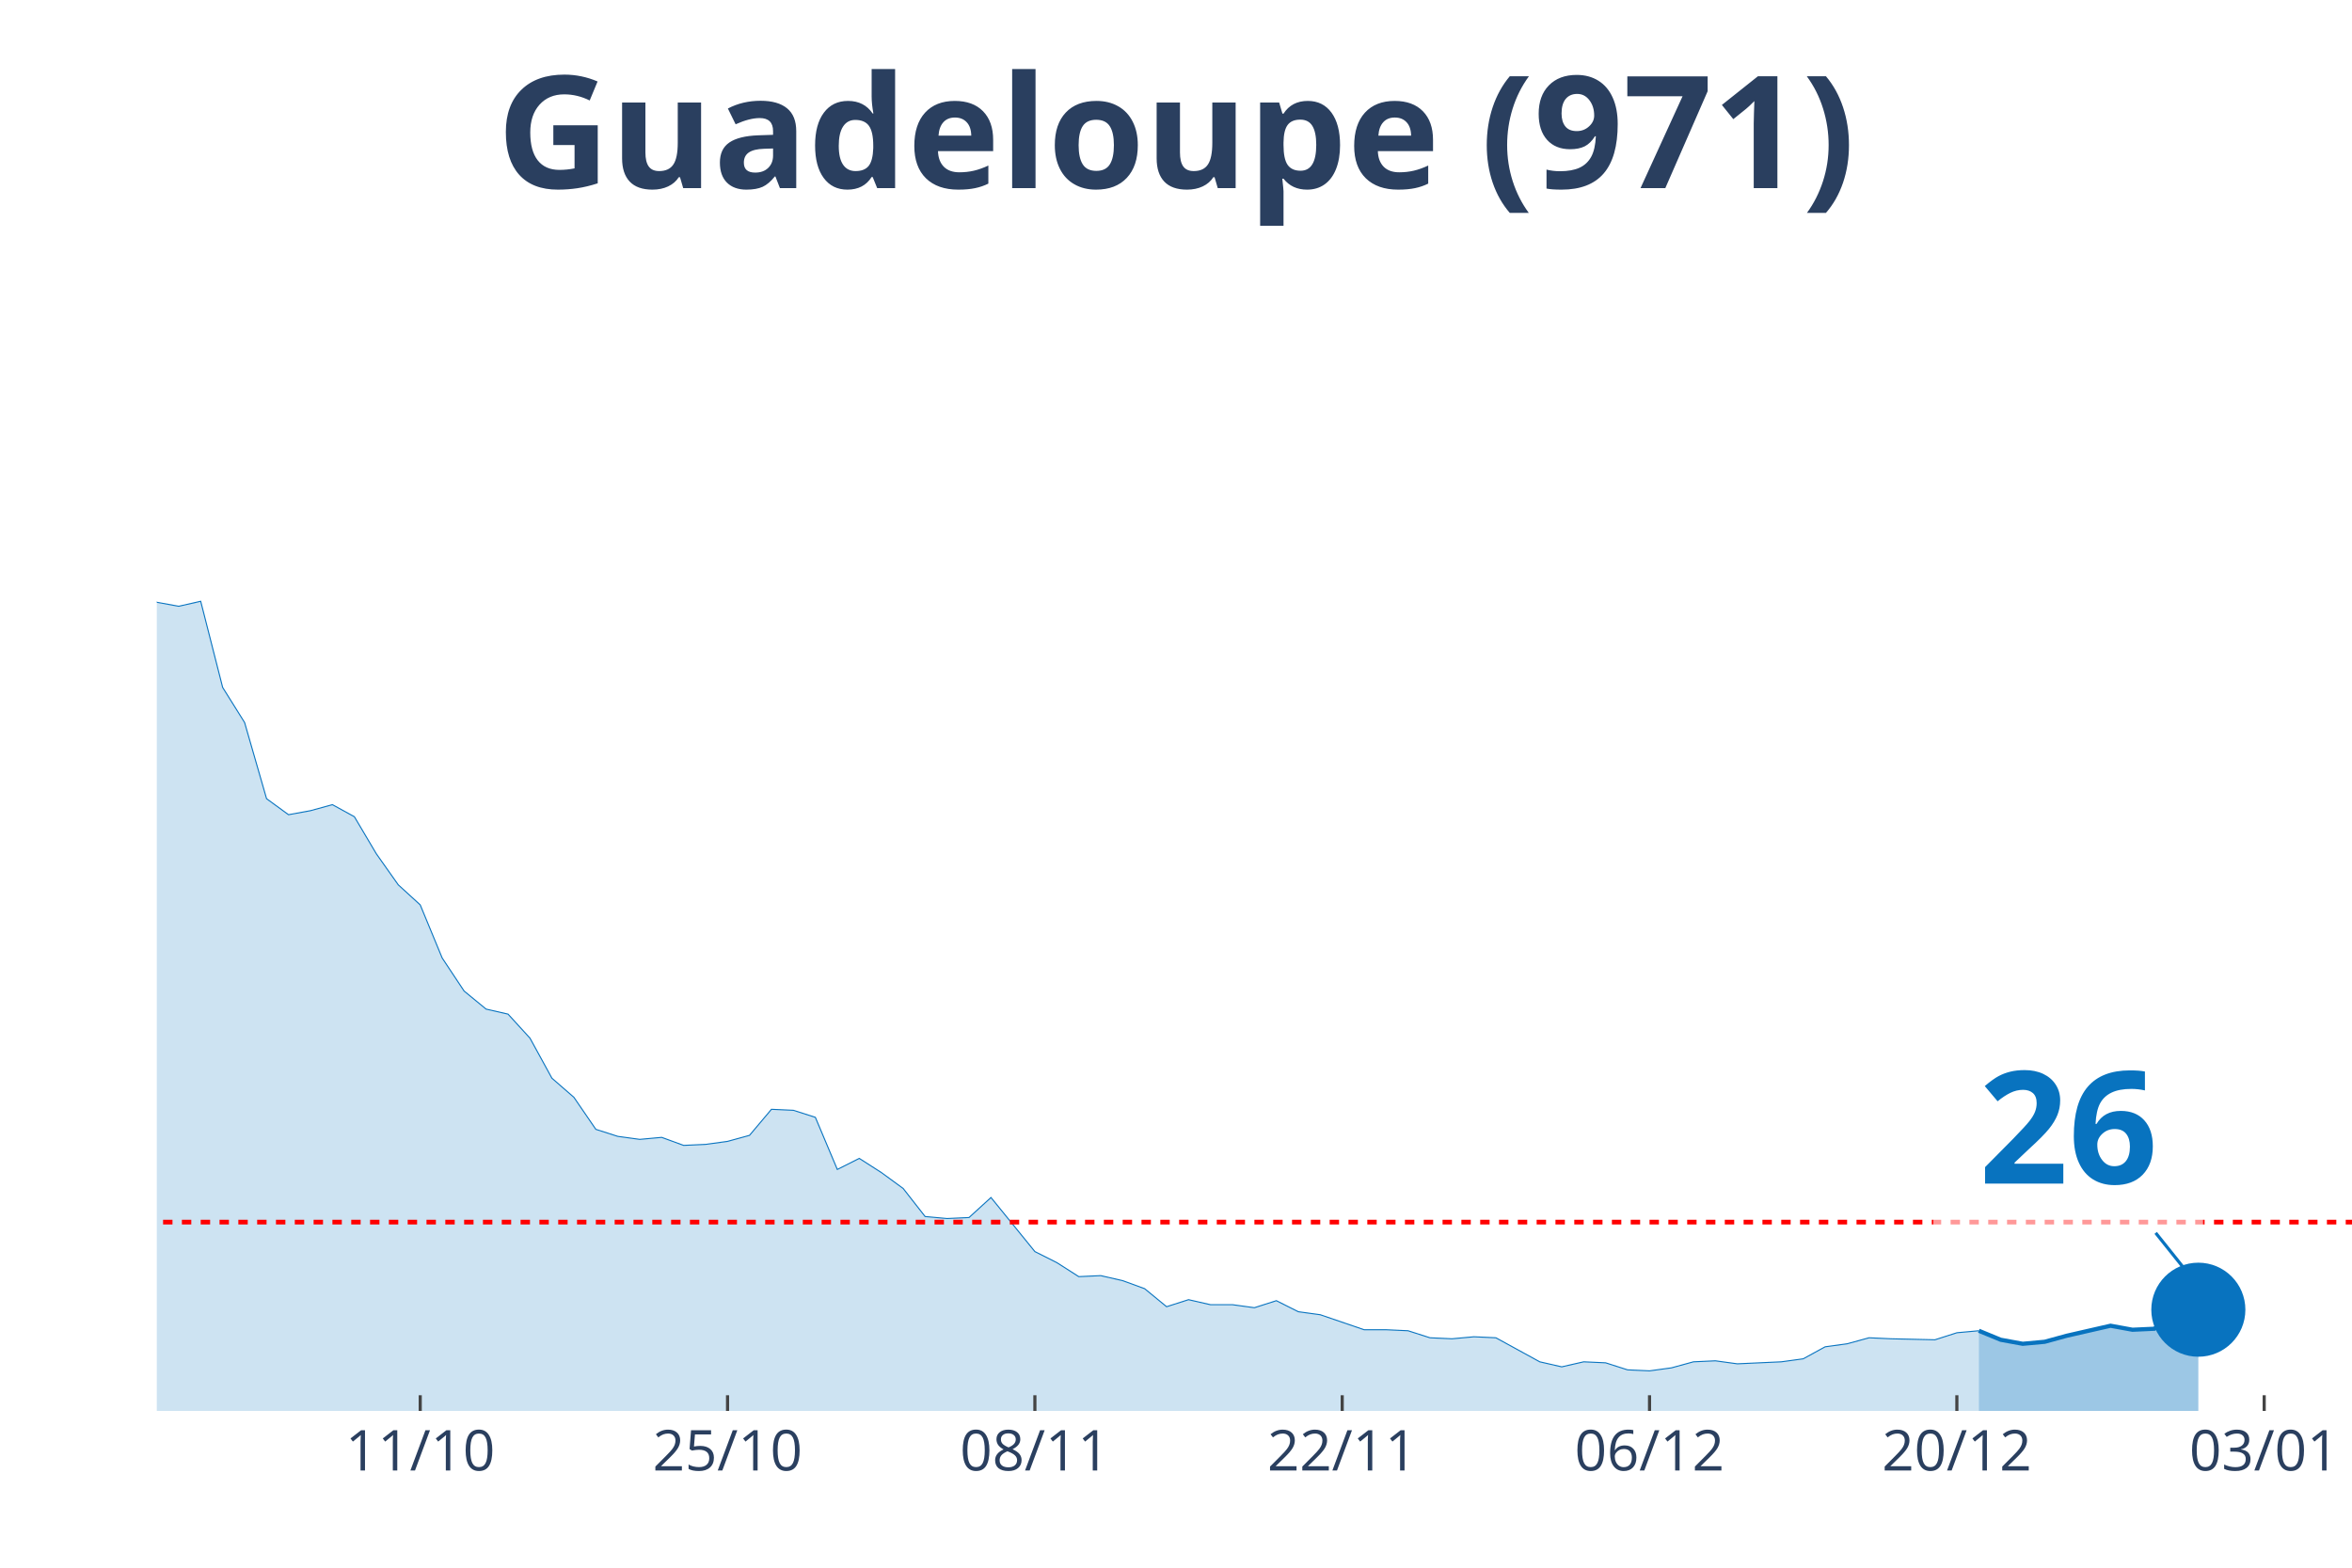
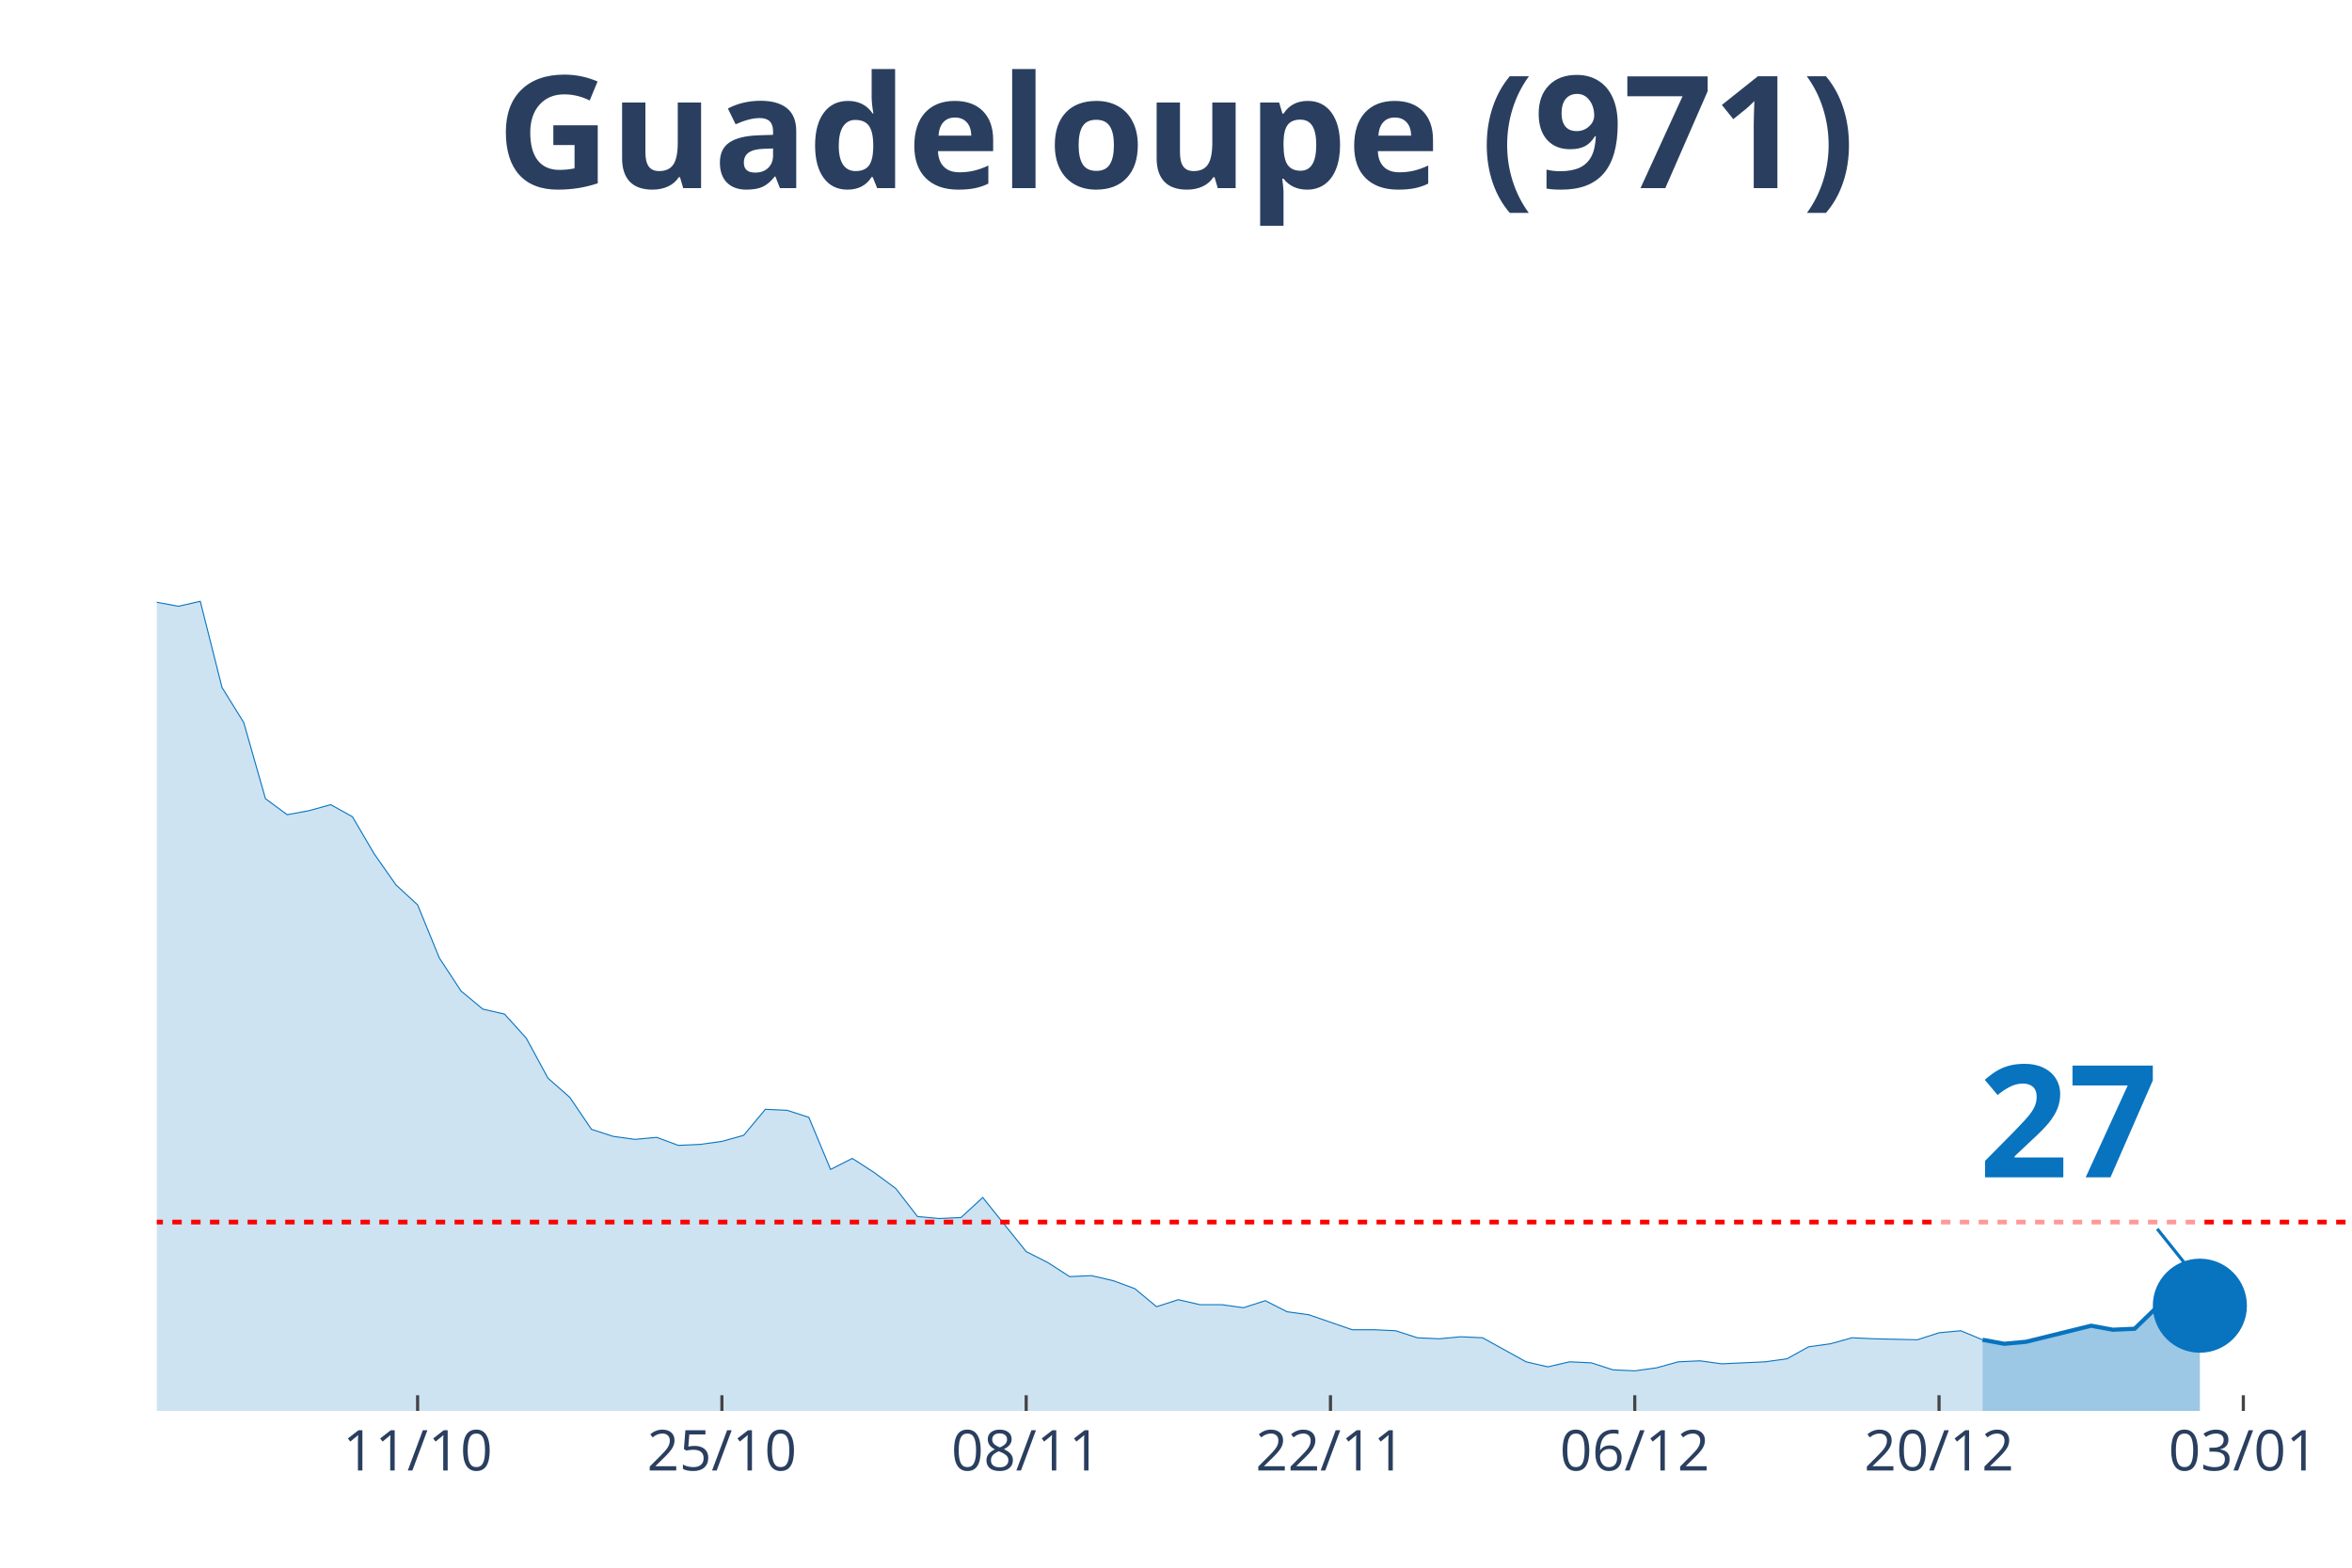
<svg xmlns="http://www.w3.org/2000/svg" class="main-svg" width="1125" height="750" style="" viewBox="0 0 750 500">
  <rect x="0" y="0" width="750" height="500" style="fill: rgb(0, 0, 0); fill-opacity: 0;" />
-   <defs id="defs-534612">
+   <defs id="defs-2173b0">
    <g class="clips">
-       <clipPath id="clip534612xyplot" class="plotclip">
+       <clipPath id="clip2173b0xyplot" class="plotclip">
        <rect width="700" height="380" />
      </clipPath>
-       <clipPath class="axesclip" id="clip534612x">
+       <clipPath class="axesclip" id="clip2173b0x">
        <rect x="50" y="0" width="700" height="500" />
      </clipPath>
-       <clipPath class="axesclip" id="clip534612y">
+       <clipPath class="axesclip" id="clip2173b0y">
        <rect x="0" y="70" width="750" height="380" />
      </clipPath>
-       <clipPath class="axesclip" id="clip534612xy">
+       <clipPath class="axesclip" id="clip2173b0xy">
        <rect x="50" y="70" width="700" height="380" />
      </clipPath>
    </g>
    <g class="gradients" />
  </defs>
  <g class="bglayer">
    <rect class="bg" x="50" y="70" width="700" height="380" style="fill: rgb(0, 0, 0); fill-opacity: 0; stroke-width: 0;" />
  </g>
  <g class="layer-below">
    <g class="imagelayer" />
    <g class="shapelayer" />
  </g>
  <g class="cartesianlayer">
    <g class="subplot xy">
      <g class="layer-subplot">
        <g class="shapelayer" />
        <g class="imagelayer" />
      </g>
      <g class="gridlayer">
        <g class="x">
-           <path class="xgrid crisp" transform="translate(134,0)" d="M0,70v380" style="stroke: rgb(255, 255, 255); stroke-opacity: 1; stroke-width: 1px;" />
-           <path class="xgrid crisp" transform="translate(232,0)" d="M0,70v380" style="stroke: rgb(255, 255, 255); stroke-opacity: 1; stroke-width: 1px;" />
-           <path class="xgrid crisp" transform="translate(330,0)" d="M0,70v380" style="stroke: rgb(255, 255, 255); stroke-opacity: 1; stroke-width: 1px;" />
-           <path class="xgrid crisp" transform="translate(428,0)" d="M0,70v380" style="stroke: rgb(255, 255, 255); stroke-opacity: 1; stroke-width: 1px;" />
-           <path class="xgrid crisp" transform="translate(526,0)" d="M0,70v380" style="stroke: rgb(255, 255, 255); stroke-opacity: 1; stroke-width: 1px;" />
-           <path class="xgrid crisp" transform="translate(624,0)" d="M0,70v380" style="stroke: rgb(255, 255, 255); stroke-opacity: 1; stroke-width: 1px;" />
-           <path class="xgrid crisp" transform="translate(722,0)" d="M0,70v380" style="stroke: rgb(255, 255, 255); stroke-opacity: 1; stroke-width: 1px;" />
+           <path class="xgrid crisp" transform="translate(133.17,0)" d="M0,70v380" style="stroke: rgb(255, 255, 255); stroke-opacity: 1; stroke-width: 1px;" />
+           <path class="xgrid crisp" transform="translate(230.2,0)" d="M0,70v380" style="stroke: rgb(255, 255, 255); stroke-opacity: 1; stroke-width: 1px;" />
+           <path class="xgrid crisp" transform="translate(327.23,0)" d="M0,70v380" style="stroke: rgb(255, 255, 255); stroke-opacity: 1; stroke-width: 1px;" />
+           <path class="xgrid crisp" transform="translate(424.26,0)" d="M0,70v380" style="stroke: rgb(255, 255, 255); stroke-opacity: 1; stroke-width: 1px;" />
+           <path class="xgrid crisp" transform="translate(521.29,0)" d="M0,70v380" style="stroke: rgb(255, 255, 255); stroke-opacity: 1; stroke-width: 1px;" />
+           <path class="xgrid crisp" transform="translate(618.32,0)" d="M0,70v380" style="stroke: rgb(255, 255, 255); stroke-opacity: 1; stroke-width: 1px;" />
+           <path class="xgrid crisp" transform="translate(715.35,0)" d="M0,70v380" style="stroke: rgb(255, 255, 255); stroke-opacity: 1; stroke-width: 1px;" />
        </g>
        <g class="y" />
      </g>
      <g class="zerolinelayer" />
      <path class="xlines-below" />
      <path class="ylines-below" />
      <g class="overlines-below" />
      <g class="xaxislayer-below" />
      <g class="yaxislayer-below" />
      <g class="overaxes-below" />
-       <g class="plot" transform="translate(50, 70)" clip-path="url('#clip534612xyplot')">
+       <g class="plot" transform="translate(50, 70)" clip-path="url('#clip2173b0xyplot')">
        <g class="scatterlayer mlayer">
-           <g class="trace scatter trace82e07c" style="stroke-miterlimit: 2;">
+           <g class="trace scatter trace4d56ee" style="stroke-miterlimit: 2;">
            <g class="fills">
              <g>
-                 <path class="js-fill" d="M581,380L-952,380L-952,380L-742,378.08L-735,378.08L-651,377.44L-644,378.08L-476,375.53L-469,367.22L-455,360.5L-448,361.46L-420,366.9L-413,372.33L-399,366.9L-392,365.94L-371,359.87L-364,349L-336,324.07L-329,322.79L-308,279.33L-301,272.94L-280,273.25L-273,249.29L-252,183.77L-245,177.38L-231,170.98L-224,146.06L-217,138.39L-210,120.17L-203,115.37L-196,98.76L-182,99.07L-175,108.02L-168,90.13L-161,93.64L-154,77.98L-147,84.69L-140,75.42L-133,71.91L-126,55.29L-119,52.41L-112,34.84L-105,26.85L-98,15.02L-91,22.05L-84,17.58L-77,3.2L-70,0L-63,19.81L-56,31.32L-49,32.6L-42,31.64L-35,38.03L-21,91.08L-14,95.24L0,122.09L7,123.36L14,121.77L21,149.25L28,160.44L35,184.73L42,189.84L49,188.56L56,186.64L63,190.48L70,202.3L77,212.21L84,218.6L91,235.54L98,246.09L105,251.84L112,253.44L119,261.11L126,273.89L133,279.97L140,290.19L147,292.43L154,293.39L161,292.75L168,295.31L175,294.99L182,294.03L189,292.11L196,283.8L203,284.12L210,286.36L217,302.98L224,299.46L231,303.94L238,309.05L245,318L252,318.64L259,318.32L266,311.93L273,320.56L280,329.18L287,332.7L294,337.17L301,336.85L308,338.45L315,341.01L322,346.76L329,344.52L336,346.12L343,346.12L350,347.08L357,344.84L364,348.36L371,349.32L385,354.11L392,354.11L399,354.43L406,356.67L413,356.99L420,356.35L427,356.67L434,360.5L441,364.34L448,365.94L455,364.34L462,364.66L469,366.9L476,367.22L483,366.26L490,364.34L497,364.02L504,364.98L518,364.34L525,363.38L532,359.55L539,358.59L546,356.67L553,356.99L567,357.31L574,355.07L581,354.43" style="fill: rgb(8, 115, 191); fill-opacity: 0.2; stroke-width: 0;" />
+                 <path class="js-fill" d="M582.18,380L-942.57,380L-942.57,380L-741.58,378.4L-734.65,378.08L-471.29,375.53L-464.36,367.22L-450.5,360.5L-443.56,361.46L-415.84,366.9L-408.91,372.33L-395.05,366.9L-388.12,365.94L-367.33,359.87L-360.4,349L-332.67,324.07L-325.74,322.79L-304.95,279.33L-298.02,272.94L-277.23,273.25L-270.3,249.29L-249.5,183.77L-242.57,177.38L-228.71,170.98L-221.78,146.06L-214.85,138.39L-207.92,120.17L-200.99,115.37L-194.06,98.76L-180.2,99.07L-173.27,108.02L-166.34,90.13L-159.41,93.64L-152.48,77.98L-145.54,84.69L-138.61,75.42L-131.68,71.91L-124.75,55.29L-117.82,52.41L-110.89,34.84L-103.96,26.85L-97.03,15.02L-90.1,22.05L-83.17,17.58L-76.24,3.2L-69.31,0L-62.38,19.81L-55.45,31.32L-48.51,32.6L-41.58,31.64L-34.65,38.03L-20.79,91.08L-13.86,95.24L0,122.09L6.93,123.36L13.86,121.77L20.79,149.25L27.72,160.44L34.65,184.73L41.58,189.84L48.51,188.56L55.45,186.64L62.38,190.48L69.31,202.3L76.24,212.21L83.17,218.6L90.1,235.54L97.03,246.09L103.96,251.84L110.89,253.44L117.82,261.11L124.75,273.89L131.68,279.97L138.61,290.19L145.54,292.43L152.48,293.39L159.41,292.75L166.34,295.31L173.27,294.99L180.2,294.03L187.13,292.11L194.06,283.8L200.99,284.12L207.92,286.36L214.85,302.98L221.78,299.46L228.71,303.94L235.64,309.05L242.57,318L249.5,318.64L256.44,318.32L263.37,311.93L270.3,320.56L277.23,329.18L284.16,332.7L291.09,337.17L298.02,336.85L304.95,338.45L311.88,341.01L318.81,346.76L325.74,344.52L332.67,346.12L339.6,346.12L346.53,347.08L353.47,344.84L360.4,348.36L367.33,349.32L381.19,354.11L388.12,354.11L395.05,354.43L401.98,356.67L408.91,356.99L415.84,356.35L422.77,356.67L429.7,360.5L436.63,364.34L443.56,365.94L450.5,364.34L457.43,364.66L464.36,366.9L471.29,367.22L478.22,366.26L485.15,364.34L492.08,364.02L499.01,364.98L512.87,364.34L519.8,363.38L526.73,359.55L533.66,358.59L540.59,356.67L547.52,356.99L561.39,357.31L568.32,355.07L575.25,354.43L582.18,357.31" style="fill: rgb(8, 115, 191); fill-opacity: 0.2; stroke-width: 0;" />
              </g>
            </g>
            <g class="errorbars" />
            <g class="lines">
-               <path class="js-line" d="M-952,380L-742,378.08L-735,378.08L-651,377.44L-644,378.08L-476,375.53L-469,367.22L-455,360.5L-448,361.46L-420,366.9L-413,372.33L-399,366.9L-392,365.94L-371,359.87L-364,349L-336,324.07L-329,322.79L-308,279.33L-301,272.94L-280,273.25L-273,249.29L-252,183.77L-245,177.38L-231,170.98L-224,146.06L-217,138.39L-210,120.17L-203,115.37L-196,98.76L-182,99.07L-175,108.02L-168,90.13L-161,93.64L-154,77.98L-147,84.69L-140,75.42L-133,71.91L-126,55.29L-119,52.41L-112,34.84L-105,26.85L-98,15.02L-91,22.05L-84,17.58L-77,3.2L-70,0L-63,19.81L-56,31.32L-49,32.6L-42,31.64L-35,38.03L-21,91.08L-14,95.24L0,122.09L7,123.36L14,121.77L21,149.25L28,160.44L35,184.73L42,189.84L49,188.56L56,186.64L63,190.48L70,202.3L77,212.21L84,218.6L91,235.54L98,246.09L105,251.84L112,253.44L119,261.11L126,273.89L133,279.97L140,290.19L147,292.43L154,293.39L161,292.75L168,295.31L175,294.99L182,294.03L189,292.11L196,283.8L203,284.12L210,286.36L217,302.98L224,299.46L231,303.94L238,309.05L245,318L252,318.64L259,318.32L266,311.93L273,320.56L280,329.18L287,332.7L294,337.17L301,336.85L308,338.45L315,341.01L322,346.76L329,344.52L336,346.12L343,346.12L350,347.08L357,344.84L364,348.36L371,349.32L385,354.11L392,354.11L399,354.43L406,356.67L413,356.99L420,356.35L427,356.67L434,360.5L441,364.34L448,365.94L455,364.34L462,364.66L469,366.9L476,367.22L483,366.26L490,364.34L497,364.02L504,364.98L518,364.34L525,363.38L532,359.55L539,358.59L546,356.67L553,356.99L567,357.31L574,355.07L581,354.43" style="vector-effect: non-scaling-stroke; fill: none; stroke: rgb(8, 115, 191); stroke-opacity: 1; stroke-width: 0.5px; opacity: 1;" />
+               <path class="js-line" d="M-942.57,380L-741.58,378.4L-734.65,378.08L-471.29,375.53L-464.36,367.22L-450.5,360.5L-443.56,361.46L-415.84,366.9L-408.91,372.33L-395.05,366.9L-388.12,365.94L-367.33,359.87L-360.4,349L-332.67,324.07L-325.74,322.79L-304.95,279.33L-298.02,272.94L-277.23,273.25L-270.3,249.29L-249.5,183.77L-242.57,177.38L-228.71,170.98L-221.78,146.06L-214.85,138.39L-207.92,120.17L-200.99,115.37L-194.06,98.76L-180.2,99.07L-173.27,108.02L-166.34,90.13L-159.41,93.64L-152.48,77.98L-145.54,84.69L-138.61,75.42L-131.68,71.91L-124.75,55.29L-117.82,52.41L-110.89,34.84L-103.96,26.85L-97.03,15.02L-90.1,22.05L-83.17,17.58L-76.24,3.2L-69.31,0L-62.38,19.81L-55.45,31.32L-48.51,32.6L-41.58,31.64L-34.65,38.03L-20.79,91.08L-13.86,95.24L0,122.09L6.93,123.36L13.86,121.77L20.79,149.25L27.72,160.44L34.65,184.73L41.58,189.84L48.51,188.56L55.45,186.64L62.38,190.48L69.31,202.3L76.24,212.21L83.17,218.6L90.1,235.54L97.03,246.09L103.96,251.84L110.89,253.44L117.82,261.11L124.75,273.89L131.68,279.97L138.61,290.19L145.54,292.43L152.48,293.39L159.41,292.75L166.34,295.31L173.27,294.99L180.2,294.03L187.13,292.11L194.06,283.8L200.99,284.12L207.92,286.36L214.85,302.98L221.78,299.46L228.71,303.94L235.64,309.05L242.57,318L249.5,318.64L256.44,318.32L263.37,311.93L270.3,320.56L277.23,329.18L284.16,332.7L291.09,337.17L298.02,336.85L304.95,338.45L311.88,341.01L318.81,346.76L325.74,344.52L332.67,346.12L339.6,346.12L346.53,347.08L353.47,344.84L360.4,348.36L367.33,349.32L381.19,354.11L388.12,354.11L395.05,354.43L401.98,356.67L408.91,356.99L415.84,356.35L422.77,356.67L429.7,360.5L436.63,364.34L443.56,365.94L450.5,364.34L457.43,364.66L464.36,366.9L471.29,367.22L478.22,366.26L485.15,364.34L492.08,364.02L499.01,364.98L512.87,364.34L519.8,363.38L526.73,359.55L533.66,358.59L540.59,356.67L547.52,356.99L561.39,357.31L568.32,355.07L575.25,354.43L582.18,357.31" style="vector-effect: non-scaling-stroke; fill: none; stroke: rgb(8, 115, 191); stroke-opacity: 1; stroke-width: 0.5px; opacity: 1;" />
            </g>
            <g class="points" />
            <g class="text" />
          </g>
-           <g class="trace scatter traceae4c65" style="stroke-miterlimit: 2;">
+           <g class="trace scatter trace72778f" style="stroke-miterlimit: 2;">
            <g class="fills">
              <g>
-                 <path class="js-fill" d="M651,380L581,380L581,354.43L588,357.31L595,358.59L602,357.95L609,356.03L623,352.83L630,354.11L637,353.79L644,347.08L651,347.72" style="fill: rgb(8, 115, 191); fill-opacity: 0.4; stroke-width: 0;" />
+                 <path class="js-fill" d="M651.49,380L582.18,380L582.18,357.31L589.11,358.59L596.04,357.95L616.83,352.83L623.76,354.11L630.69,353.79L637.62,347.08L644.55,347.72L651.49,346.44" style="fill: rgb(8, 115, 191); fill-opacity: 0.4; stroke-width: 0;" />
              </g>
            </g>
            <g class="errorbars" />
            <g class="lines">
-               <path class="js-line" d="M581,354.43L588,357.31L595,358.59L602,357.95L609,356.03L623,352.83L630,354.11L637,353.79L644,347.08L651,347.72" style="vector-effect: non-scaling-stroke; fill: none; stroke: rgb(8, 115, 191); stroke-opacity: 1; stroke-width: 2px; opacity: 1;" />
+               <path class="js-line" d="M582.18,357.31L589.11,358.59L596.04,357.95L616.83,352.83L623.76,354.11L630.69,353.79L637.62,347.08L644.55,347.72L651.49,346.44" style="vector-effect: non-scaling-stroke; fill: none; stroke: rgb(8, 115, 191); stroke-opacity: 1; stroke-width: 2px; opacity: 1;" />
            </g>
            <g class="points" />
            <g class="text" />
          </g>
-           <g class="trace scatter tracef965a8" style="stroke-miterlimit: 2; opacity: 1;">
+           <g class="trace scatter trace6f3288" style="stroke-miterlimit: 2; opacity: 1;">
            <g class="fills" />
            <g class="errorbars" />
            <g class="lines" />
            <g class="points">
-               <path class="point" transform="translate(651,347.72)" d="M15,0A15,15 0 1,1 0,-15A15,15 0 0,1 15,0Z" style="opacity: 1; stroke-width: 0px; fill: rgb(8, 115, 191); fill-opacity: 1;" />
+               <path class="point" transform="translate(651.49,346.44)" d="M15,0A15,15 0 1,1 0,-15A15,15 0 0,1 15,0Z" style="opacity: 1; stroke-width: 0px; fill: rgb(8, 115, 191); fill-opacity: 1;" />
            </g>
            <g class="text" />
          </g>
        </g>
      </g>
      <g class="overplot" />
      <path class="xlines-above crisp" style="fill: none; stroke-width: 1px; stroke: rgb(0, 0, 0); stroke-opacity: 0;" d="" />
      <path class="ylines-above crisp" style="fill: none;" d="M0,0" />
      <g class="overlines-above" />
      <g class="xaxislayer-above">
-         <path class="xtick ticks crisp" d="M0,450v-5" transform="translate(134,0)" style="stroke: rgb(68, 68, 68); stroke-opacity: 1; stroke-width: 1px;" />
-         <path class="xtick ticks crisp" d="M0,450v-5" transform="translate(232,0)" style="stroke: rgb(68, 68, 68); stroke-opacity: 1; stroke-width: 1px;" />
-         <path class="xtick ticks crisp" d="M0,450v-5" transform="translate(330,0)" style="stroke: rgb(68, 68, 68); stroke-opacity: 1; stroke-width: 1px;" />
-         <path class="xtick ticks crisp" d="M0,450v-5" transform="translate(428,0)" style="stroke: rgb(68, 68, 68); stroke-opacity: 1; stroke-width: 1px;" />
-         <path class="xtick ticks crisp" d="M0,450v-5" transform="translate(526,0)" style="stroke: rgb(68, 68, 68); stroke-opacity: 1; stroke-width: 1px;" />
-         <path class="xtick ticks crisp" d="M0,450v-5" transform="translate(624,0)" style="stroke: rgb(68, 68, 68); stroke-opacity: 1; stroke-width: 1px;" />
-         <path class="xtick ticks crisp" d="M0,450v-5" transform="translate(722,0)" style="stroke: rgb(68, 68, 68); stroke-opacity: 1; stroke-width: 1px;" />
+         <path class="xtick ticks crisp" d="M0,450v-5" transform="translate(133.17,0)" style="stroke: rgb(68, 68, 68); stroke-opacity: 1; stroke-width: 1px;" />
+         <path class="xtick ticks crisp" d="M0,450v-5" transform="translate(230.2,0)" style="stroke: rgb(68, 68, 68); stroke-opacity: 1; stroke-width: 1px;" />
+         <path class="xtick ticks crisp" d="M0,450v-5" transform="translate(327.23,0)" style="stroke: rgb(68, 68, 68); stroke-opacity: 1; stroke-width: 1px;" />
+         <path class="xtick ticks crisp" d="M0,450v-5" transform="translate(424.26,0)" style="stroke: rgb(68, 68, 68); stroke-opacity: 1; stroke-width: 1px;" />
+         <path class="xtick ticks crisp" d="M0,450v-5" transform="translate(521.29,0)" style="stroke: rgb(68, 68, 68); stroke-opacity: 1; stroke-width: 1px;" />
+         <path class="xtick ticks crisp" d="M0,450v-5" transform="translate(618.32,0)" style="stroke: rgb(68, 68, 68); stroke-opacity: 1; stroke-width: 1px;" />
+         <path class="xtick ticks crisp" d="M0,450v-5" transform="translate(715.35,0)" style="stroke: rgb(68, 68, 68); stroke-opacity: 1; stroke-width: 1px;" />
        <g class="xtick">
-           <text text-anchor="middle" x="0" y="469" transform="translate(134,0)" style="font-family: 'Open Sans', verdana, arial, sans-serif; font-size: 18px; fill: rgb(42, 63, 95); fill-opacity: 1; white-space: pre;">11/10</text>
+           <text text-anchor="middle" x="0" y="469" transform="translate(133.17,0)" style="font-family: 'Open Sans', verdana, arial, sans-serif; font-size: 18px; fill: rgb(42, 63, 95); fill-opacity: 1; white-space: pre;">11/10</text>
        </g>
        <g class="xtick">
-           <text text-anchor="middle" x="0" y="469" transform="translate(232,0)" style="font-family: 'Open Sans', verdana, arial, sans-serif; font-size: 18px; fill: rgb(42, 63, 95); fill-opacity: 1; white-space: pre;">25/10</text>
+           <text text-anchor="middle" x="0" y="469" transform="translate(230.2,0)" style="font-family: 'Open Sans', verdana, arial, sans-serif; font-size: 18px; fill: rgb(42, 63, 95); fill-opacity: 1; white-space: pre;">25/10</text>
        </g>
        <g class="xtick">
-           <text text-anchor="middle" x="0" y="469" transform="translate(330,0)" style="font-family: 'Open Sans', verdana, arial, sans-serif; font-size: 18px; fill: rgb(42, 63, 95); fill-opacity: 1; white-space: pre;">08/11</text>
+           <text text-anchor="middle" x="0" y="469" transform="translate(327.23,0)" style="font-family: 'Open Sans', verdana, arial, sans-serif; font-size: 18px; fill: rgb(42, 63, 95); fill-opacity: 1; white-space: pre;">08/11</text>
        </g>
        <g class="xtick">
-           <text text-anchor="middle" x="0" y="469" transform="translate(428,0)" style="font-family: 'Open Sans', verdana, arial, sans-serif; font-size: 18px; fill: rgb(42, 63, 95); fill-opacity: 1; white-space: pre;">22/11</text>
+           <text text-anchor="middle" x="0" y="469" transform="translate(424.26,0)" style="font-family: 'Open Sans', verdana, arial, sans-serif; font-size: 18px; fill: rgb(42, 63, 95); fill-opacity: 1; white-space: pre;">22/11</text>
        </g>
        <g class="xtick">
-           <text text-anchor="middle" x="0" y="469" transform="translate(526,0)" style="font-family: 'Open Sans', verdana, arial, sans-serif; font-size: 18px; fill: rgb(42, 63, 95); fill-opacity: 1; white-space: pre;">06/12</text>
+           <text text-anchor="middle" x="0" y="469" transform="translate(521.29,0)" style="font-family: 'Open Sans', verdana, arial, sans-serif; font-size: 18px; fill: rgb(42, 63, 95); fill-opacity: 1; white-space: pre;">06/12</text>
        </g>
        <g class="xtick">
-           <text text-anchor="middle" x="0" y="469" transform="translate(624,0)" style="font-family: 'Open Sans', verdana, arial, sans-serif; font-size: 18px; fill: rgb(42, 63, 95); fill-opacity: 1; white-space: pre;">20/12</text>
+           <text text-anchor="middle" x="0" y="469" transform="translate(618.32,0)" style="font-family: 'Open Sans', verdana, arial, sans-serif; font-size: 18px; fill: rgb(42, 63, 95); fill-opacity: 1; white-space: pre;">20/12</text>
        </g>
        <g class="xtick">
-           <text text-anchor="middle" x="0" y="469" transform="translate(722,0)" style="font-family: 'Open Sans', verdana, arial, sans-serif; font-size: 18px; fill: rgb(42, 63, 95); fill-opacity: 1; white-space: pre;">03/01</text>
+           <text text-anchor="middle" x="0" y="469" transform="translate(715.35,0)" style="font-family: 'Open Sans', verdana, arial, sans-serif; font-size: 18px; fill: rgb(42, 63, 95); fill-opacity: 1; white-space: pre;">03/01</text>
        </g>
      </g>
      <g class="yaxislayer-above" />
      <g class="overaxes-above" />
    </g>
  </g>
  <g class="polarlayer" />
  <g class="ternarylayer" />
  <g class="geolayer" />
  <g class="funnelarealayer" />
  <g class="pielayer" />
  <g class="treemaplayer" />
  <g class="sunburstlayer" />
  <g class="glimages" />
-   <defs id="topdefs-534612">
+   <defs id="topdefs-2173b0">
    <g class="clips" />
  </defs>
  <g class="layer-above">
    <g class="imagelayer" />
    <g class="shapelayer">
-       <path data-index="0" fill-rule="evenodd" d="M-3884,389.78L1233,389.78" clip-path="url('#clip534612xy')" style="opacity: 1; stroke: rgb(255, 0, 0); stroke-opacity: 1; fill: rgb(0, 0, 0); fill-opacity: 0; stroke-dasharray: 3px, 3px; stroke-width: 1.5px;" />
+       <path data-index="0" fill-rule="evenodd" d="M-3845.05,389.78L1221.29,389.78" clip-path="url('#clip2173b0xy')" style="opacity: 1; stroke: rgb(255, 0, 0); stroke-opacity: 1; fill: rgb(0, 0, 0); fill-opacity: 0; stroke-dasharray: 3px, 3px; stroke-width: 1.5px;" />
    </g>
  </g>
  <g class="infolayer">
    <g class="g-gtitle">
      <text class="gtitle" x="375" y="25" text-anchor="middle" dy="0.7em" style="font-family: 'Open Sans', verdana, arial, sans-serif; font-size: 50px; fill: rgb(42, 63, 95); opacity: 1; font-weight: normal; white-space: pre;">
        <tspan style="font-weight:bold">Guadeloupe (971)</tspan>
      </text>
    </g>
    <g class="g-xtitle" />
    <g class="annotation" data-index="0" style="opacity: 1;">
-       <g class="annotation-text-g" transform="rotate(0,659,357.72)">
-         <g class="cursor-pointer" transform="translate(616, 322)">
+       <g class="annotation-text-g" transform="rotate(0,659.49,356.44)">
+         <g class="cursor-pointer" transform="translate(616, 320)">
          <rect class="bg" x="0.5" y="0.5" width="86" height="71" style="stroke-width: 1px; stroke: rgb(0, 0, 0); stroke-opacity: 0; fill: rgb(255, 255, 255); fill-opacity: 0.6;" />
          <text class="annotation-text" text-anchor="middle" x="43.531" y="55.5" style="font-family: 'Open Sans', verdana, arial, sans-serif; font-size: 50px; fill: rgb(8, 115, 191); fill-opacity: 1; white-space: pre;">
-             <tspan style="font-weight:bold">26 </tspan>
+             <tspan style="font-weight:bold">27 </tspan>
          </text>
        </g>
      </g>
      <g class="annotation-arrow-g" style="opacity: 1;">
-         <path d="M687.4,393.22L699,407.72" style="stroke-width: 1px; stroke: rgb(8, 115, 191); stroke-opacity: 1; stroke-dasharray: 0px, 0px, 18.569px, 18.569px;" />
+         <path d="M687.89,391.94L699.49,406.44" style="stroke-width: 1px; stroke: rgb(8, 115, 191); stroke-opacity: 1; stroke-dasharray: 0px, 0px, 18.569px, 18.569px;" />
      </g>
    </g>
  </g>
</svg>
